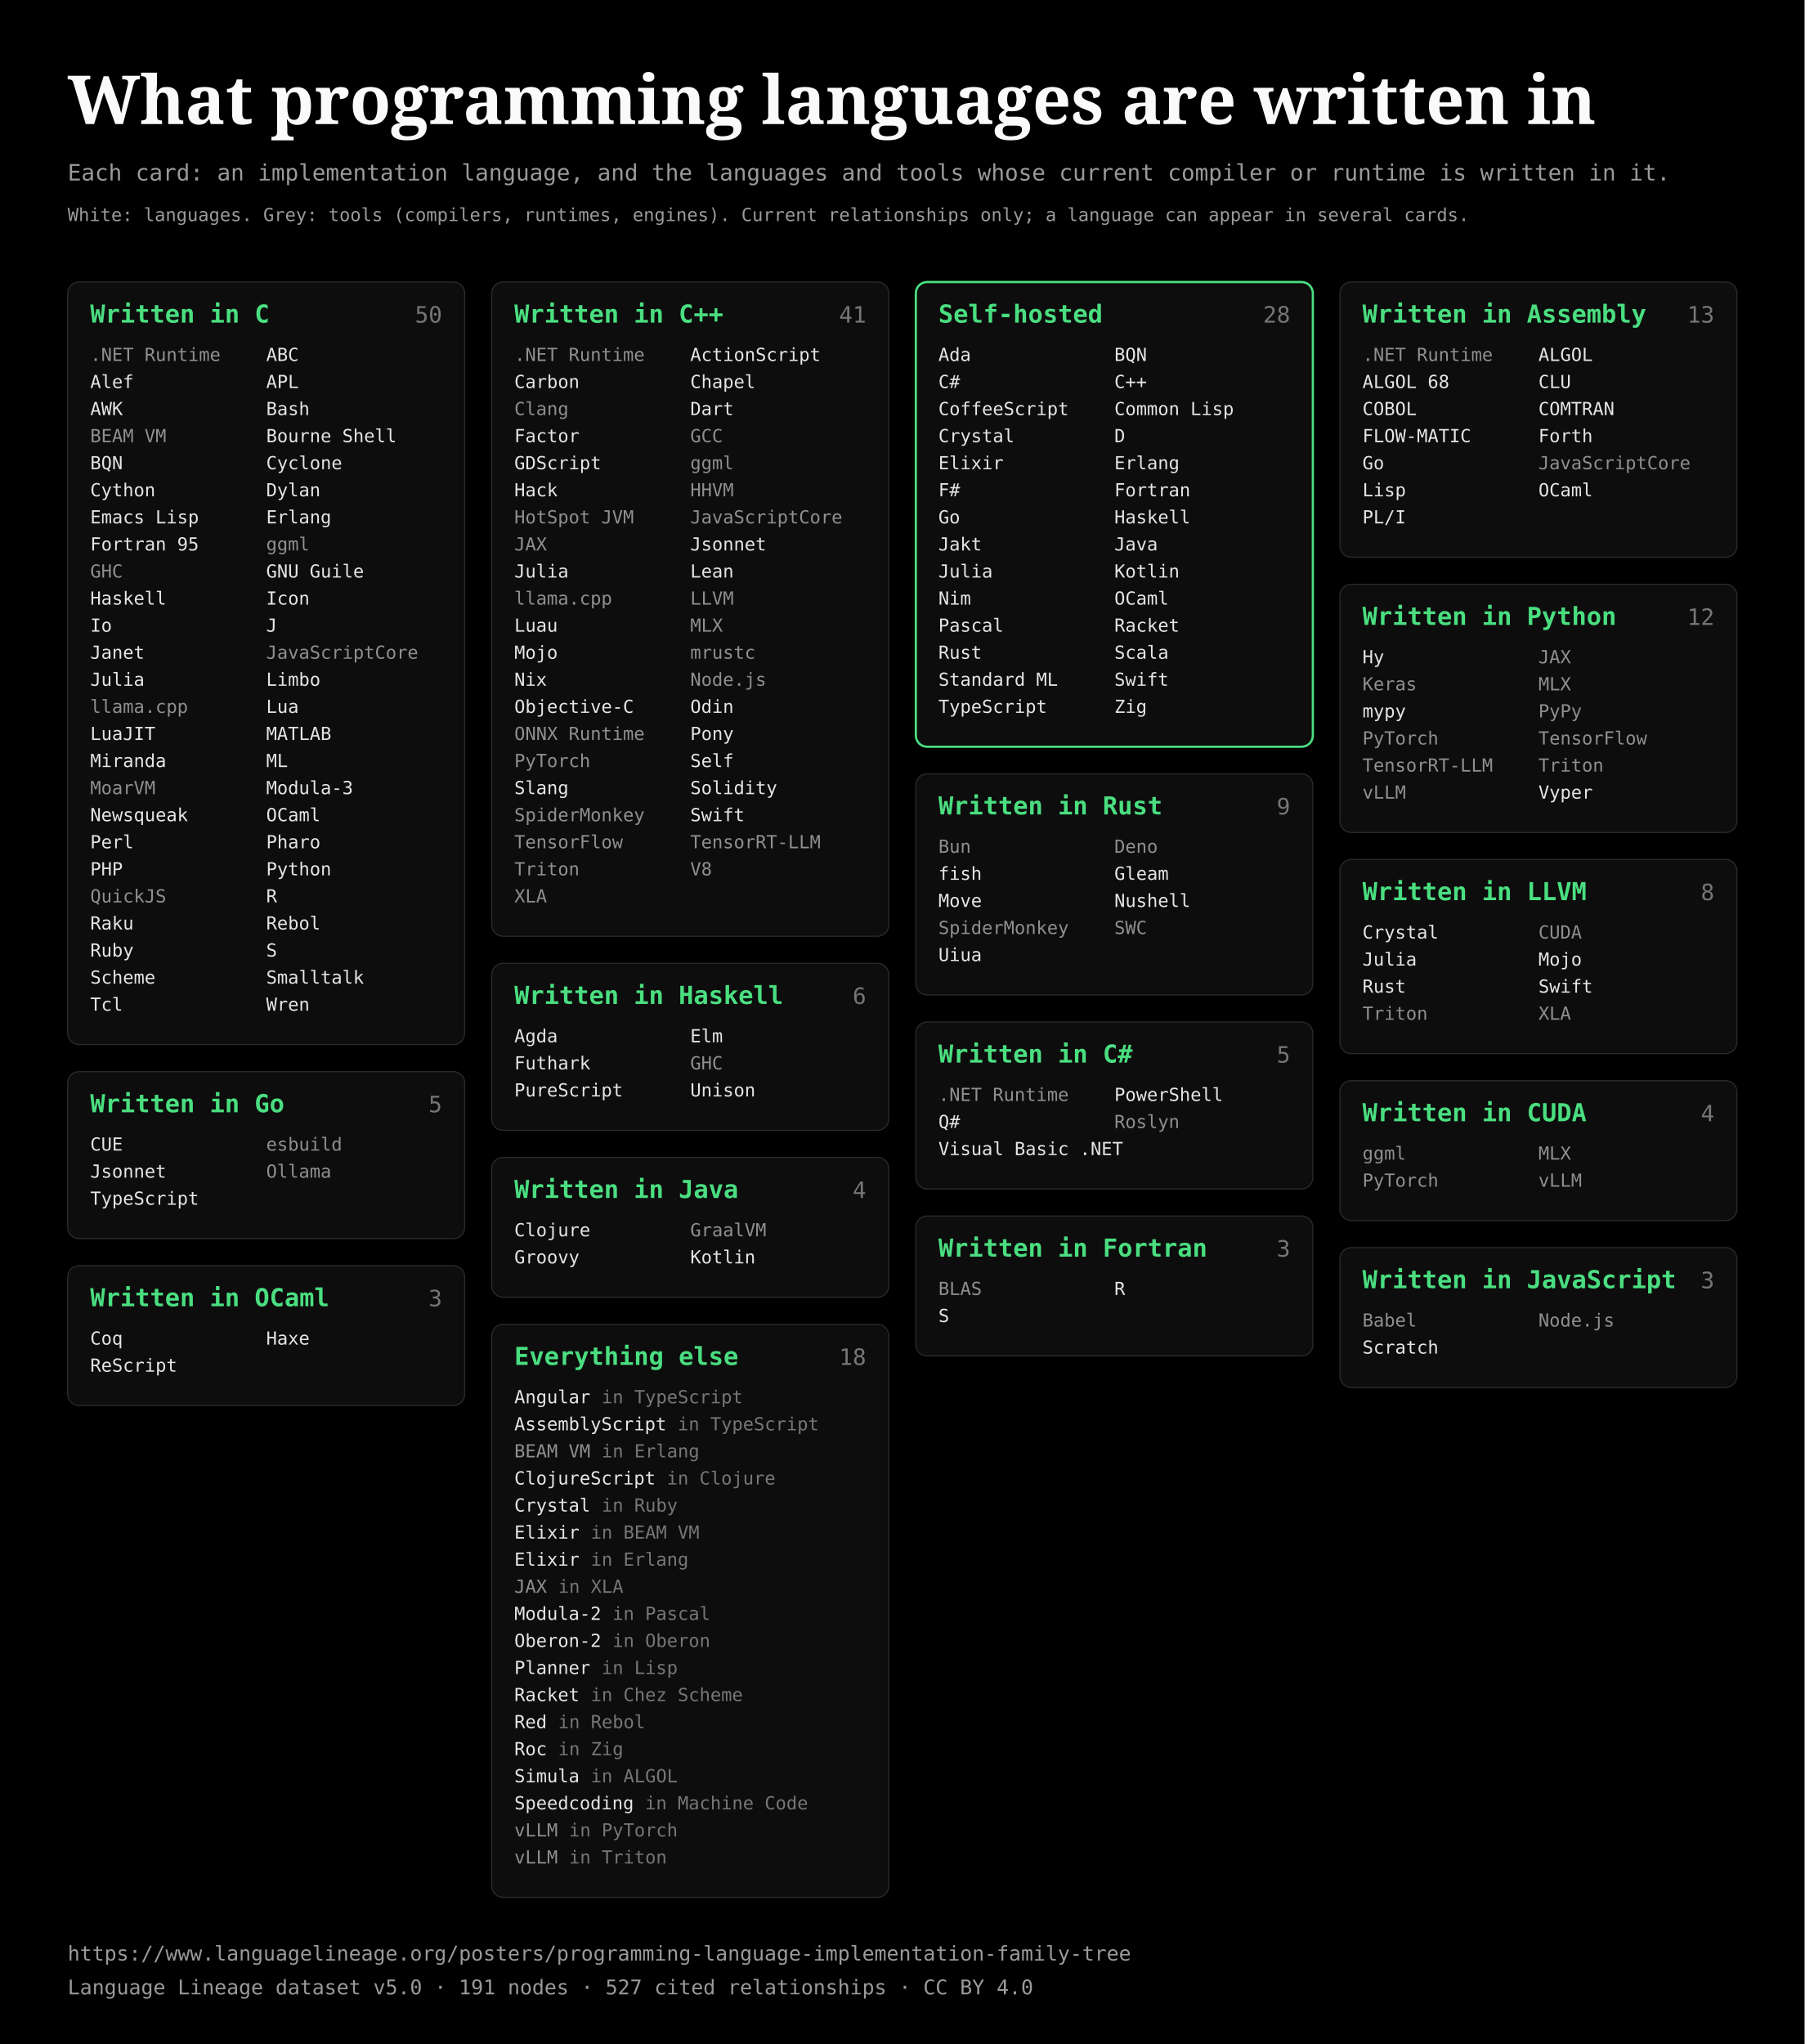
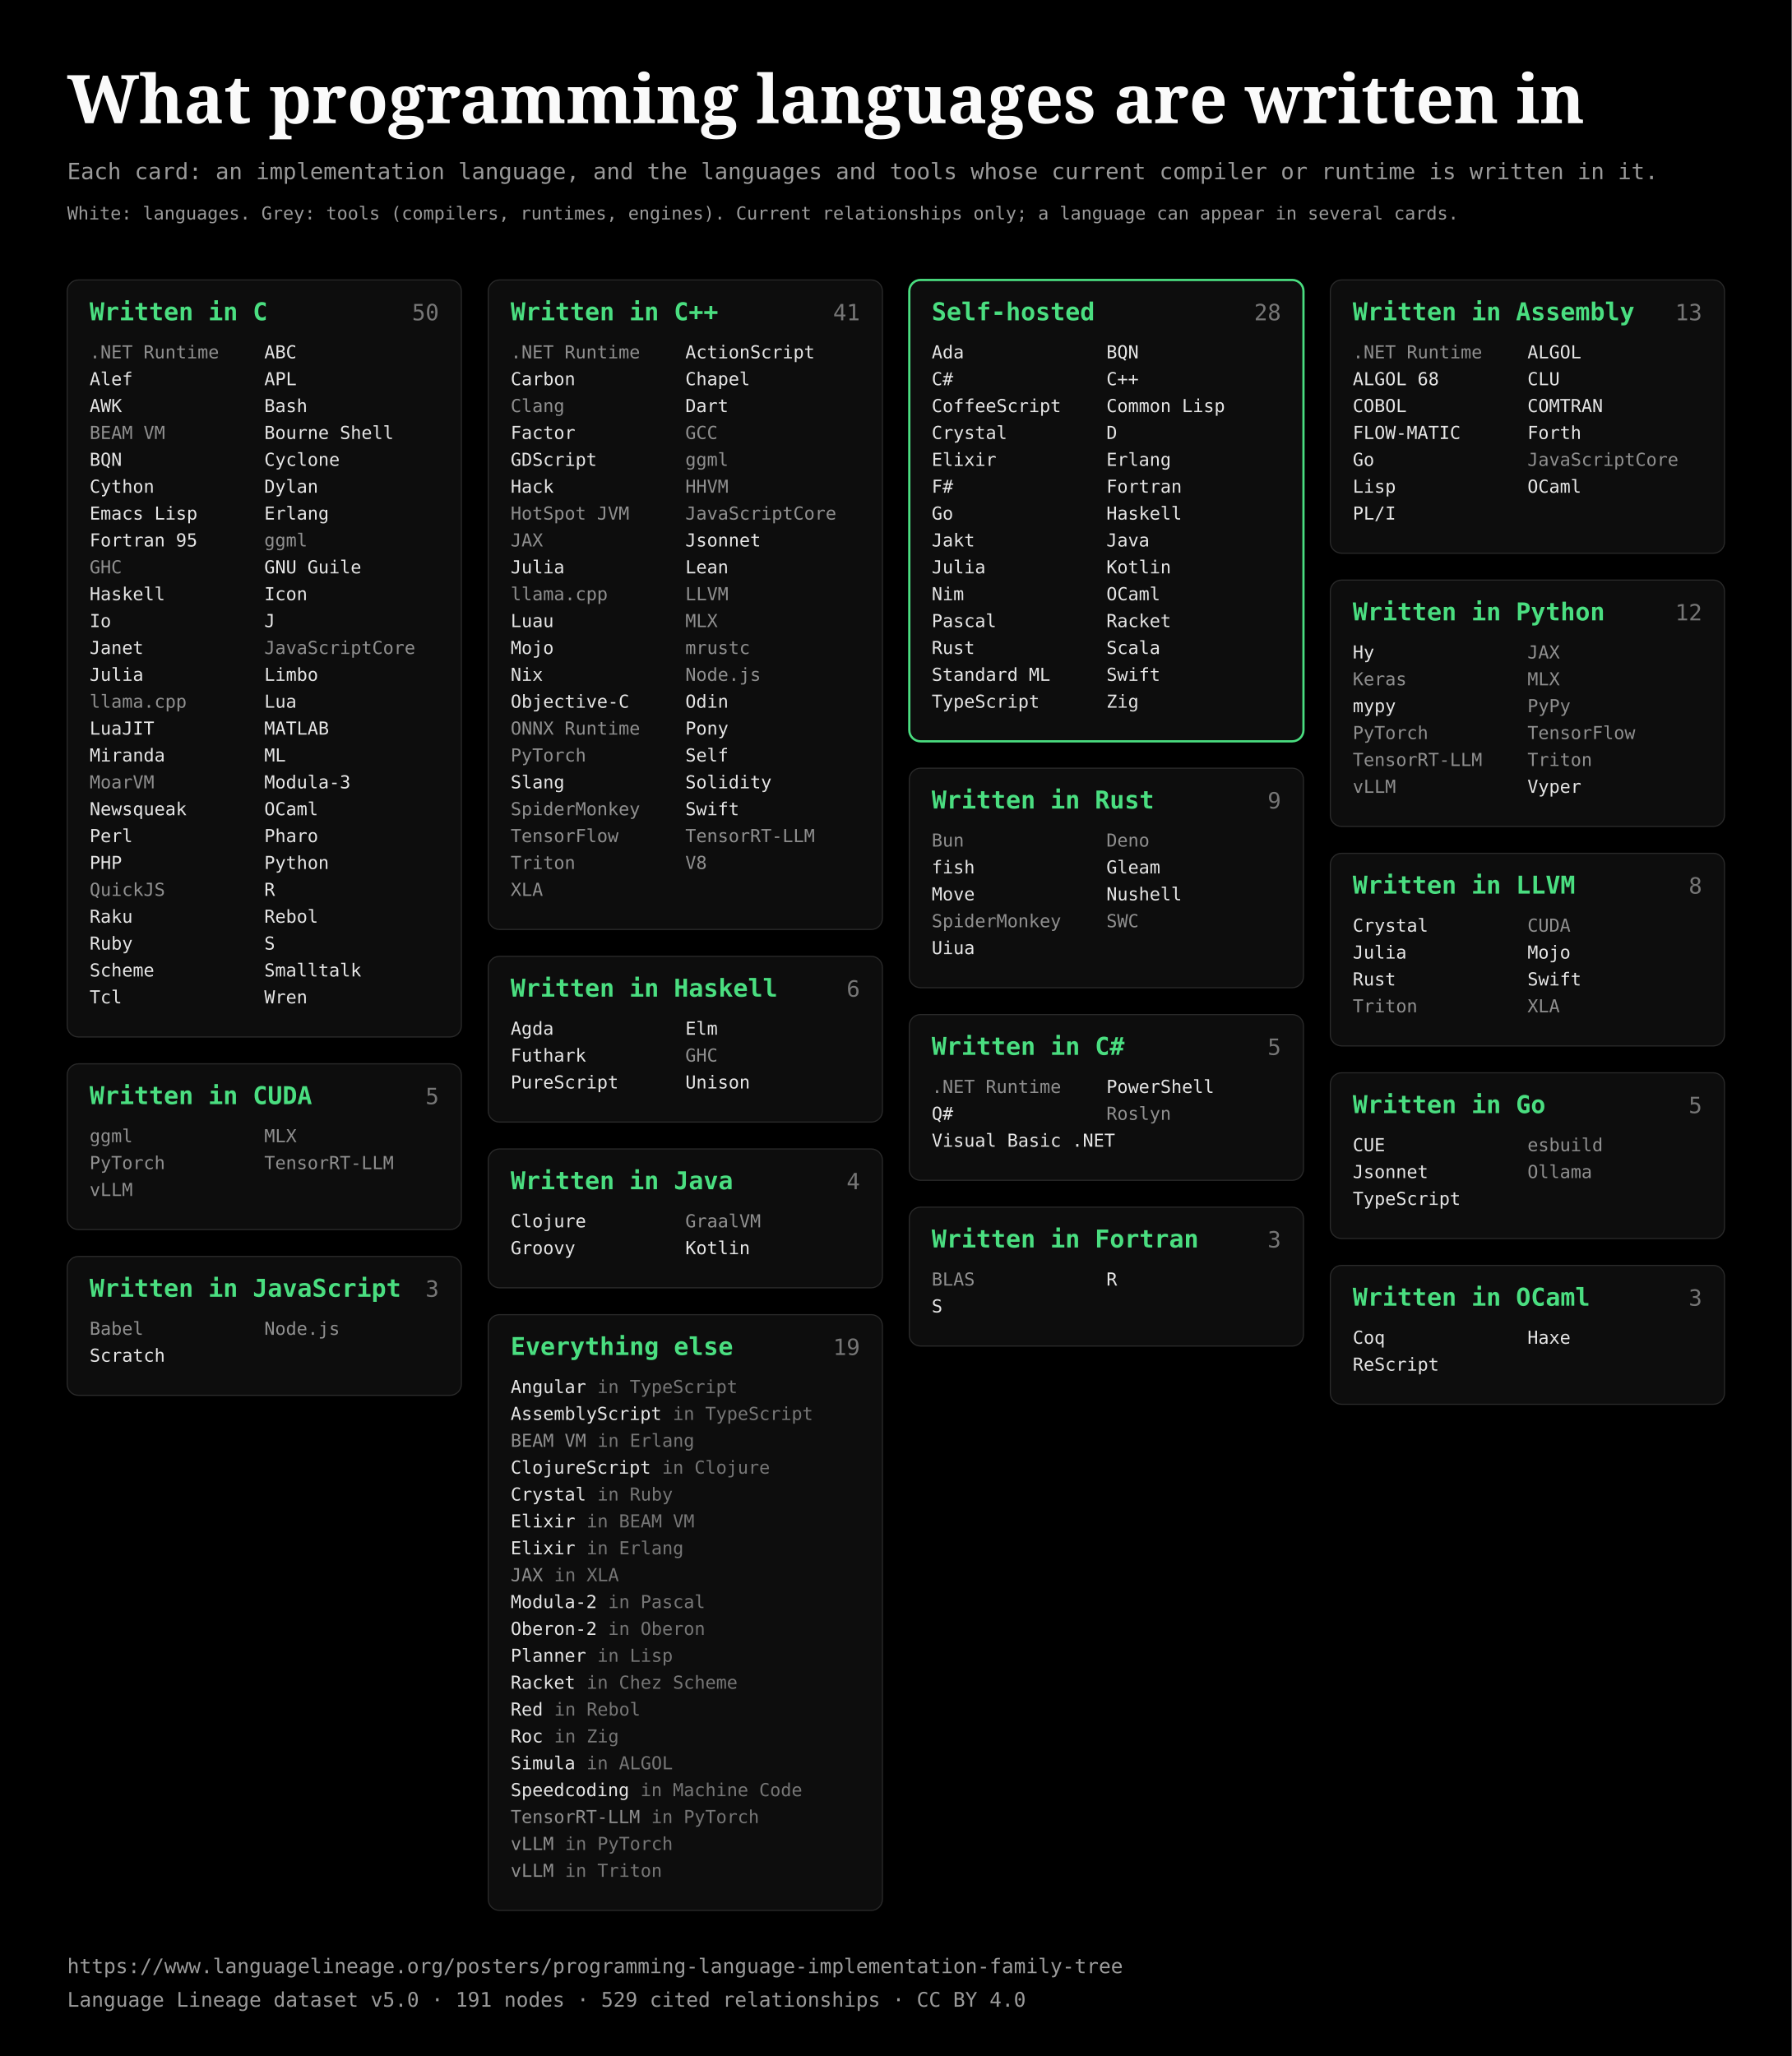
- <svg xmlns="http://www.w3.org/2000/svg" viewBox="0 0 1600 1812" width="1600" height="1812" role="img" aria-labelledby="poster-title poster-desc">
+ <svg xmlns="http://www.w3.org/2000/svg" viewBox="0 0 1600 1836" width="1600" height="1836" role="img" aria-labelledby="poster-title poster-desc">
  <style>
  text{font-family:'JetBrains Mono',ui-monospace,monospace}
  .pt1{font-family:'Fraunces 9pt SemiBold','Fraunces 9pt',Fraunces,Georgia,serif;font-size:60px;font-weight:600;fill:#fafafa}
  .ps{font-size:20px;fill:#9a9a9a}
  .pk{font-size:16px;fill:#9a9a9a}
  .ph{font-size:22px;font-weight:600;fill:#4ade80}
  .pc{font-size:20px;fill:#767676;text-anchor:end}
  .pi{font-size:16px;fill:#e5e5e5}
  .pt{font-size:16px;fill:#8f8f8f}
  .pm{fill:#767676}
  .pf{font-size:18px;fill:#9a9a9a}
</style>
-   <rect width="1600" height="1812" fill="#000" />
+   <rect width="1600" height="1836" fill="#000" />
  <text x="60" y="110" class="pt1">What programming languages are written in</text>
  <text x="60" y="160" class="ps">Each card: an implementation language, and the languages and tools whose current compiler or runtime is written in it.</text>
  <text x="60" y="196" class="pk">White: languages. Grey: tools (compilers, runtimes, engines). Current relationships only; a language can appear in several cards.</text>
  <rect x="60" y="250" width="352" height="676" rx="10" fill="#0d0d0d" stroke="#2a2a2a" stroke-width="1" />
  <text x="80" y="286" class="ph">Written in C</text>
  <text x="392" y="286" class="pc">50</text>
  <text x="80" y="320" class="pt">.NET Runtime</text>
  <text x="236" y="320" class="pi">ABC</text>
  <text x="80" y="344" class="pi">Alef</text>
  <text x="236" y="344" class="pi">APL</text>
  <text x="80" y="368" class="pi">AWK</text>
  <text x="236" y="368" class="pi">Bash</text>
  <text x="80" y="392" class="pt">BEAM VM</text>
  <text x="236" y="392" class="pi">Bourne Shell</text>
  <text x="80" y="416" class="pi">BQN</text>
  <text x="236" y="416" class="pi">Cyclone</text>
  <text x="80" y="440" class="pi">Cython</text>
  <text x="236" y="440" class="pi">Dylan</text>
  <text x="80" y="464" class="pi">Emacs Lisp</text>
  <text x="236" y="464" class="pi">Erlang</text>
  <text x="80" y="488" class="pi">Fortran 95</text>
  <text x="236" y="488" class="pt">ggml</text>
  <text x="80" y="512" class="pt">GHC</text>
  <text x="236" y="512" class="pi">GNU Guile</text>
  <text x="80" y="536" class="pi">Haskell</text>
  <text x="236" y="536" class="pi">Icon</text>
  <text x="80" y="560" class="pi">Io</text>
  <text x="236" y="560" class="pi">J</text>
  <text x="80" y="584" class="pi">Janet</text>
  <text x="236" y="584" class="pt">JavaScriptCore</text>
  <text x="80" y="608" class="pi">Julia</text>
  <text x="236" y="608" class="pi">Limbo</text>
  <text x="80" y="632" class="pt">llama.cpp</text>
  <text x="236" y="632" class="pi">Lua</text>
  <text x="80" y="656" class="pi">LuaJIT</text>
  <text x="236" y="656" class="pi">MATLAB</text>
  <text x="80" y="680" class="pi">Miranda</text>
  <text x="236" y="680" class="pi">ML</text>
  <text x="80" y="704" class="pt">MoarVM</text>
  <text x="236" y="704" class="pi">Modula-3</text>
  <text x="80" y="728" class="pi">Newsqueak</text>
  <text x="236" y="728" class="pi">OCaml</text>
  <text x="80" y="752" class="pi">Perl</text>
  <text x="236" y="752" class="pi">Pharo</text>
  <text x="80" y="776" class="pi">PHP</text>
  <text x="236" y="776" class="pi">Python</text>
  <text x="80" y="800" class="pt">QuickJS</text>
  <text x="236" y="800" class="pi">R</text>
  <text x="80" y="824" class="pi">Raku</text>
  <text x="236" y="824" class="pi">Rebol</text>
  <text x="80" y="848" class="pi">Ruby</text>
  <text x="236" y="848" class="pi">S</text>
  <text x="80" y="872" class="pi">Scheme</text>
  <text x="236" y="872" class="pi">Smalltalk</text>
  <text x="80" y="896" class="pi">Tcl</text>
  <text x="236" y="896" class="pi">Wren</text>
  <rect x="436" y="250" width="352" height="580" rx="10" fill="#0d0d0d" stroke="#2a2a2a" stroke-width="1" />
  <text x="456" y="286" class="ph">Written in C++</text>
  <text x="768" y="286" class="pc">41</text>
  <text x="456" y="320" class="pt">.NET Runtime</text>
  <text x="612" y="320" class="pi">ActionScript</text>
  <text x="456" y="344" class="pi">Carbon</text>
  <text x="612" y="344" class="pi">Chapel</text>
  <text x="456" y="368" class="pt">Clang</text>
  <text x="612" y="368" class="pi">Dart</text>
  <text x="456" y="392" class="pi">Factor</text>
  <text x="612" y="392" class="pt">GCC</text>
  <text x="456" y="416" class="pi">GDScript</text>
  <text x="612" y="416" class="pt">ggml</text>
  <text x="456" y="440" class="pi">Hack</text>
  <text x="612" y="440" class="pt">HHVM</text>
  <text x="456" y="464" class="pt">HotSpot JVM</text>
  <text x="612" y="464" class="pt">JavaScriptCore</text>
  <text x="456" y="488" class="pt">JAX</text>
  <text x="612" y="488" class="pi">Jsonnet</text>
  <text x="456" y="512" class="pi">Julia</text>
  <text x="612" y="512" class="pi">Lean</text>
  <text x="456" y="536" class="pt">llama.cpp</text>
  <text x="612" y="536" class="pt">LLVM</text>
  <text x="456" y="560" class="pi">Luau</text>
  <text x="612" y="560" class="pt">MLX</text>
  <text x="456" y="584" class="pi">Mojo</text>
  <text x="612" y="584" class="pt">mrustc</text>
  <text x="456" y="608" class="pi">Nix</text>
  <text x="612" y="608" class="pt">Node.js</text>
  <text x="456" y="632" class="pi">Objective-C</text>
  <text x="612" y="632" class="pi">Odin</text>
  <text x="456" y="656" class="pt">ONNX Runtime</text>
  <text x="612" y="656" class="pi">Pony</text>
  <text x="456" y="680" class="pt">PyTorch</text>
  <text x="612" y="680" class="pi">Self</text>
  <text x="456" y="704" class="pi">Slang</text>
  <text x="612" y="704" class="pi">Solidity</text>
  <text x="456" y="728" class="pt">SpiderMonkey</text>
  <text x="612" y="728" class="pi">Swift</text>
  <text x="456" y="752" class="pt">TensorFlow</text>
  <text x="612" y="752" class="pt">TensorRT-LLM</text>
  <text x="456" y="776" class="pt">Triton</text>
  <text x="612" y="776" class="pt">V8</text>
  <text x="456" y="800" class="pt">XLA</text>
  <rect x="812" y="250" width="352" height="412" rx="10" fill="#0d0d0d" stroke="#4ade80" stroke-width="2" />
  <text x="832" y="286" class="ph">Self-hosted</text>
  <text x="1144" y="286" class="pc">28</text>
  <text x="832" y="320" class="pi">Ada</text>
  <text x="988" y="320" class="pi">BQN</text>
  <text x="832" y="344" class="pi">C#</text>
  <text x="988" y="344" class="pi">C++</text>
  <text x="832" y="368" class="pi">CoffeeScript</text>
  <text x="988" y="368" class="pi">Common Lisp</text>
  <text x="832" y="392" class="pi">Crystal</text>
  <text x="988" y="392" class="pi">D</text>
  <text x="832" y="416" class="pi">Elixir</text>
  <text x="988" y="416" class="pi">Erlang</text>
  <text x="832" y="440" class="pi">F#</text>
  <text x="988" y="440" class="pi">Fortran</text>
  <text x="832" y="464" class="pi">Go</text>
  <text x="988" y="464" class="pi">Haskell</text>
  <text x="832" y="488" class="pi">Jakt</text>
  <text x="988" y="488" class="pi">Java</text>
  <text x="832" y="512" class="pi">Julia</text>
  <text x="988" y="512" class="pi">Kotlin</text>
  <text x="832" y="536" class="pi">Nim</text>
  <text x="988" y="536" class="pi">OCaml</text>
  <text x="832" y="560" class="pi">Pascal</text>
  <text x="988" y="560" class="pi">Racket</text>
  <text x="832" y="584" class="pi">Rust</text>
  <text x="988" y="584" class="pi">Scala</text>
  <text x="832" y="608" class="pi">Standard ML</text>
  <text x="988" y="608" class="pi">Swift</text>
  <text x="832" y="632" class="pi">TypeScript</text>
  <text x="988" y="632" class="pi">Zig</text>
  <rect x="1188" y="250" width="352" height="244" rx="10" fill="#0d0d0d" stroke="#2a2a2a" stroke-width="1" />
  <text x="1208" y="286" class="ph">Written in Assembly</text>
  <text x="1520" y="286" class="pc">13</text>
  <text x="1208" y="320" class="pt">.NET Runtime</text>
  <text x="1364" y="320" class="pi">ALGOL</text>
  <text x="1208" y="344" class="pi">ALGOL 68</text>
  <text x="1364" y="344" class="pi">CLU</text>
  <text x="1208" y="368" class="pi">COBOL</text>
  <text x="1364" y="368" class="pi">COMTRAN</text>
  <text x="1208" y="392" class="pi">FLOW-MATIC</text>
  <text x="1364" y="392" class="pi">Forth</text>
  <text x="1208" y="416" class="pi">Go</text>
  <text x="1364" y="416" class="pt">JavaScriptCore</text>
  <text x="1208" y="440" class="pi">Lisp</text>
  <text x="1364" y="440" class="pi">OCaml</text>
  <text x="1208" y="464" class="pi">PL/I</text>
  <rect x="1188" y="518" width="352" height="220" rx="10" fill="#0d0d0d" stroke="#2a2a2a" stroke-width="1" />
  <text x="1208" y="554" class="ph">Written in Python</text>
  <text x="1520" y="554" class="pc">12</text>
  <text x="1208" y="588" class="pi">Hy</text>
  <text x="1364" y="588" class="pt">JAX</text>
  <text x="1208" y="612" class="pt">Keras</text>
  <text x="1364" y="612" class="pt">MLX</text>
  <text x="1208" y="636" class="pi">mypy</text>
  <text x="1364" y="636" class="pt">PyPy</text>
  <text x="1208" y="660" class="pt">PyTorch</text>
  <text x="1364" y="660" class="pt">TensorFlow</text>
  <text x="1208" y="684" class="pt">TensorRT-LLM</text>
  <text x="1364" y="684" class="pt">Triton</text>
  <text x="1208" y="708" class="pt">vLLM</text>
  <text x="1364" y="708" class="pi">Vyper</text>
  <rect x="812" y="686" width="352" height="196" rx="10" fill="#0d0d0d" stroke="#2a2a2a" stroke-width="1" />
  <text x="832" y="722" class="ph">Written in Rust</text>
  <text x="1144" y="722" class="pc">9</text>
  <text x="832" y="756" class="pt">Bun</text>
  <text x="988" y="756" class="pt">Deno</text>
  <text x="832" y="780" class="pi">fish</text>
  <text x="988" y="780" class="pi">Gleam</text>
  <text x="832" y="804" class="pi">Move</text>
  <text x="988" y="804" class="pi">Nushell</text>
  <text x="832" y="828" class="pt">SpiderMonkey</text>
  <text x="988" y="828" class="pt">SWC</text>
  <text x="832" y="852" class="pi">Uiua</text>
  <rect x="1188" y="762" width="352" height="172" rx="10" fill="#0d0d0d" stroke="#2a2a2a" stroke-width="1" />
  <text x="1208" y="798" class="ph">Written in LLVM</text>
  <text x="1520" y="798" class="pc">8</text>
  <text x="1208" y="832" class="pi">Crystal</text>
  <text x="1364" y="832" class="pt">CUDA</text>
  <text x="1208" y="856" class="pi">Julia</text>
  <text x="1364" y="856" class="pi">Mojo</text>
  <text x="1208" y="880" class="pi">Rust</text>
  <text x="1364" y="880" class="pi">Swift</text>
  <text x="1208" y="904" class="pt">Triton</text>
  <text x="1364" y="904" class="pt">XLA</text>
  <rect x="436" y="854" width="352" height="148" rx="10" fill="#0d0d0d" stroke="#2a2a2a" stroke-width="1" />
  <text x="456" y="890" class="ph">Written in Haskell</text>
  <text x="768" y="890" class="pc">6</text>
  <text x="456" y="924" class="pi">Agda</text>
  <text x="612" y="924" class="pi">Elm</text>
  <text x="456" y="948" class="pi">Futhark</text>
  <text x="612" y="948" class="pt">GHC</text>
  <text x="456" y="972" class="pi">PureScript</text>
  <text x="612" y="972" class="pi">Unison</text>
  <rect x="812" y="906" width="352" height="148" rx="10" fill="#0d0d0d" stroke="#2a2a2a" stroke-width="1" />
  <text x="832" y="942" class="ph">Written in C#</text>
  <text x="1144" y="942" class="pc">5</text>
  <text x="832" y="976" class="pt">.NET Runtime</text>
  <text x="988" y="976" class="pi">PowerShell</text>
  <text x="832" y="1000" class="pi">Q#</text>
  <text x="988" y="1000" class="pt">Roslyn</text>
  <text x="832" y="1024" class="pi">Visual Basic .NET</text>
  <rect x="60" y="950" width="352" height="148" rx="10" fill="#0d0d0d" stroke="#2a2a2a" stroke-width="1" />
-   <text x="80" y="986" class="ph">Written in Go</text>
+   <text x="80" y="986" class="ph">Written in CUDA</text>
  <text x="392" y="986" class="pc">5</text>
-   <text x="80" y="1020" class="pi">CUE</text>
-   <text x="236" y="1020" class="pt">esbuild</text>
-   <text x="80" y="1044" class="pi">Jsonnet</text>
-   <text x="236" y="1044" class="pt">Ollama</text>
-   <text x="80" y="1068" class="pi">TypeScript</text>
-   <rect x="1188" y="958" width="352" height="124" rx="10" fill="#0d0d0d" stroke="#2a2a2a" stroke-width="1" />
-   <text x="1208" y="994" class="ph">Written in CUDA</text>
-   <text x="1520" y="994" class="pc">4</text>
-   <text x="1208" y="1028" class="pt">ggml</text>
-   <text x="1364" y="1028" class="pt">MLX</text>
-   <text x="1208" y="1052" class="pt">PyTorch</text>
-   <text x="1364" y="1052" class="pt">vLLM</text>
+   <text x="80" y="1020" class="pt">ggml</text>
+   <text x="236" y="1020" class="pt">MLX</text>
+   <text x="80" y="1044" class="pt">PyTorch</text>
+   <text x="236" y="1044" class="pt">TensorRT-LLM</text>
+   <text x="80" y="1068" class="pt">vLLM</text>
+   <rect x="1188" y="958" width="352" height="148" rx="10" fill="#0d0d0d" stroke="#2a2a2a" stroke-width="1" />
+   <text x="1208" y="994" class="ph">Written in Go</text>
+   <text x="1520" y="994" class="pc">5</text>
+   <text x="1208" y="1028" class="pi">CUE</text>
+   <text x="1364" y="1028" class="pt">esbuild</text>
+   <text x="1208" y="1052" class="pi">Jsonnet</text>
+   <text x="1364" y="1052" class="pt">Ollama</text>
+   <text x="1208" y="1076" class="pi">TypeScript</text>
  <rect x="436" y="1026" width="352" height="124" rx="10" fill="#0d0d0d" stroke="#2a2a2a" stroke-width="1" />
  <text x="456" y="1062" class="ph">Written in Java</text>
  <text x="768" y="1062" class="pc">4</text>
  <text x="456" y="1096" class="pi">Clojure</text>
  <text x="612" y="1096" class="pt">GraalVM</text>
  <text x="456" y="1120" class="pi">Groovy</text>
  <text x="612" y="1120" class="pi">Kotlin</text>
  <rect x="812" y="1078" width="352" height="124" rx="10" fill="#0d0d0d" stroke="#2a2a2a" stroke-width="1" />
  <text x="832" y="1114" class="ph">Written in Fortran</text>
  <text x="1144" y="1114" class="pc">3</text>
  <text x="832" y="1148" class="pt">BLAS</text>
  <text x="988" y="1148" class="pi">R</text>
  <text x="832" y="1172" class="pi">S</text>
-   <rect x="1188" y="1106" width="352" height="124" rx="10" fill="#0d0d0d" stroke="#2a2a2a" stroke-width="1" />
-   <text x="1208" y="1142" class="ph">Written in JavaScript</text>
-   <text x="1520" y="1142" class="pc">3</text>
-   <text x="1208" y="1176" class="pt">Babel</text>
-   <text x="1364" y="1176" class="pt">Node.js</text>
-   <text x="1208" y="1200" class="pi">Scratch</text>
  <rect x="60" y="1122" width="352" height="124" rx="10" fill="#0d0d0d" stroke="#2a2a2a" stroke-width="1" />
-   <text x="80" y="1158" class="ph">Written in OCaml</text>
+   <text x="80" y="1158" class="ph">Written in JavaScript</text>
  <text x="392" y="1158" class="pc">3</text>
-   <text x="80" y="1192" class="pi">Coq</text>
-   <text x="236" y="1192" class="pi">Haxe</text>
-   <text x="80" y="1216" class="pi">ReScript</text>
-   <rect x="436" y="1174" width="352" height="508" rx="10" fill="#0d0d0d" stroke="#2a2a2a" stroke-width="1" />
+   <text x="80" y="1192" class="pt">Babel</text>
+   <text x="236" y="1192" class="pt">Node.js</text>
+   <text x="80" y="1216" class="pi">Scratch</text>
+   <rect x="1188" y="1130" width="352" height="124" rx="10" fill="#0d0d0d" stroke="#2a2a2a" stroke-width="1" />
+   <text x="1208" y="1166" class="ph">Written in OCaml</text>
+   <text x="1520" y="1166" class="pc">3</text>
+   <text x="1208" y="1200" class="pi">Coq</text>
+   <text x="1364" y="1200" class="pi">Haxe</text>
+   <text x="1208" y="1224" class="pi">ReScript</text>
+   <rect x="436" y="1174" width="352" height="532" rx="10" fill="#0d0d0d" stroke="#2a2a2a" stroke-width="1" />
  <text x="456" y="1210" class="ph">Everything else</text>
-   <text x="768" y="1210" class="pc">18</text>
+   <text x="768" y="1210" class="pc">19</text>
  <text x="456" y="1244" class="pi">Angular<tspan class="pm" dx="10">in TypeScript</tspan>
  </text>
  <text x="456" y="1268" class="pi">AssemblyScript<tspan class="pm" dx="10">in TypeScript</tspan>
  </text>
  <text x="456" y="1292" class="pt">BEAM VM<tspan class="pm" dx="10">in Erlang</tspan>
  </text>
  <text x="456" y="1316" class="pi">ClojureScript<tspan class="pm" dx="10">in Clojure</tspan>
  </text>
  <text x="456" y="1340" class="pi">Crystal<tspan class="pm" dx="10">in Ruby</tspan>
  </text>
  <text x="456" y="1364" class="pi">Elixir<tspan class="pm" dx="10">in BEAM VM</tspan>
  </text>
  <text x="456" y="1388" class="pi">Elixir<tspan class="pm" dx="10">in Erlang</tspan>
  </text>
  <text x="456" y="1412" class="pt">JAX<tspan class="pm" dx="10">in XLA</tspan>
  </text>
  <text x="456" y="1436" class="pi">Modula-2<tspan class="pm" dx="10">in Pascal</tspan>
  </text>
  <text x="456" y="1460" class="pi">Oberon-2<tspan class="pm" dx="10">in Oberon</tspan>
  </text>
  <text x="456" y="1484" class="pi">Planner<tspan class="pm" dx="10">in Lisp</tspan>
  </text>
  <text x="456" y="1508" class="pi">Racket<tspan class="pm" dx="10">in Chez Scheme</tspan>
  </text>
  <text x="456" y="1532" class="pi">Red<tspan class="pm" dx="10">in Rebol</tspan>
  </text>
  <text x="456" y="1556" class="pi">Roc<tspan class="pm" dx="10">in Zig</tspan>
  </text>
  <text x="456" y="1580" class="pi">Simula<tspan class="pm" dx="10">in ALGOL</tspan>
  </text>
  <text x="456" y="1604" class="pi">Speedcoding<tspan class="pm" dx="10">in Machine Code</tspan>
  </text>
-   <text x="456" y="1628" class="pt">vLLM<tspan class="pm" dx="10">in PyTorch</tspan>
-   </text>
-   <text x="456" y="1652" class="pt">vLLM<tspan class="pm" dx="10">in Triton</tspan>
-   </text>
-   <text x="60" y="1738" class="pf">https://www.languagelineage.org/posters/programming-language-implementation-family-tree</text>
-   <text x="60" y="1768" class="pf">Language Lineage dataset v5.0  ·  191 nodes  ·  527 cited relationships  ·  CC BY 4.0</text>
+   <text x="456" y="1628" class="pt">TensorRT-LLM<tspan class="pm" dx="10">in PyTorch</tspan>
+   </text>
+   <text x="456" y="1652" class="pt">vLLM<tspan class="pm" dx="10">in PyTorch</tspan>
+   </text>
+   <text x="456" y="1676" class="pt">vLLM<tspan class="pm" dx="10">in Triton</tspan>
+   </text>
+   <text x="60" y="1762" class="pf">https://www.languagelineage.org/posters/programming-language-implementation-family-tree</text>
+   <text x="60" y="1792" class="pf">Language Lineage dataset v5.0  ·  191 nodes  ·  529 cited relationships  ·  CC BY 4.0</text>
</svg>
